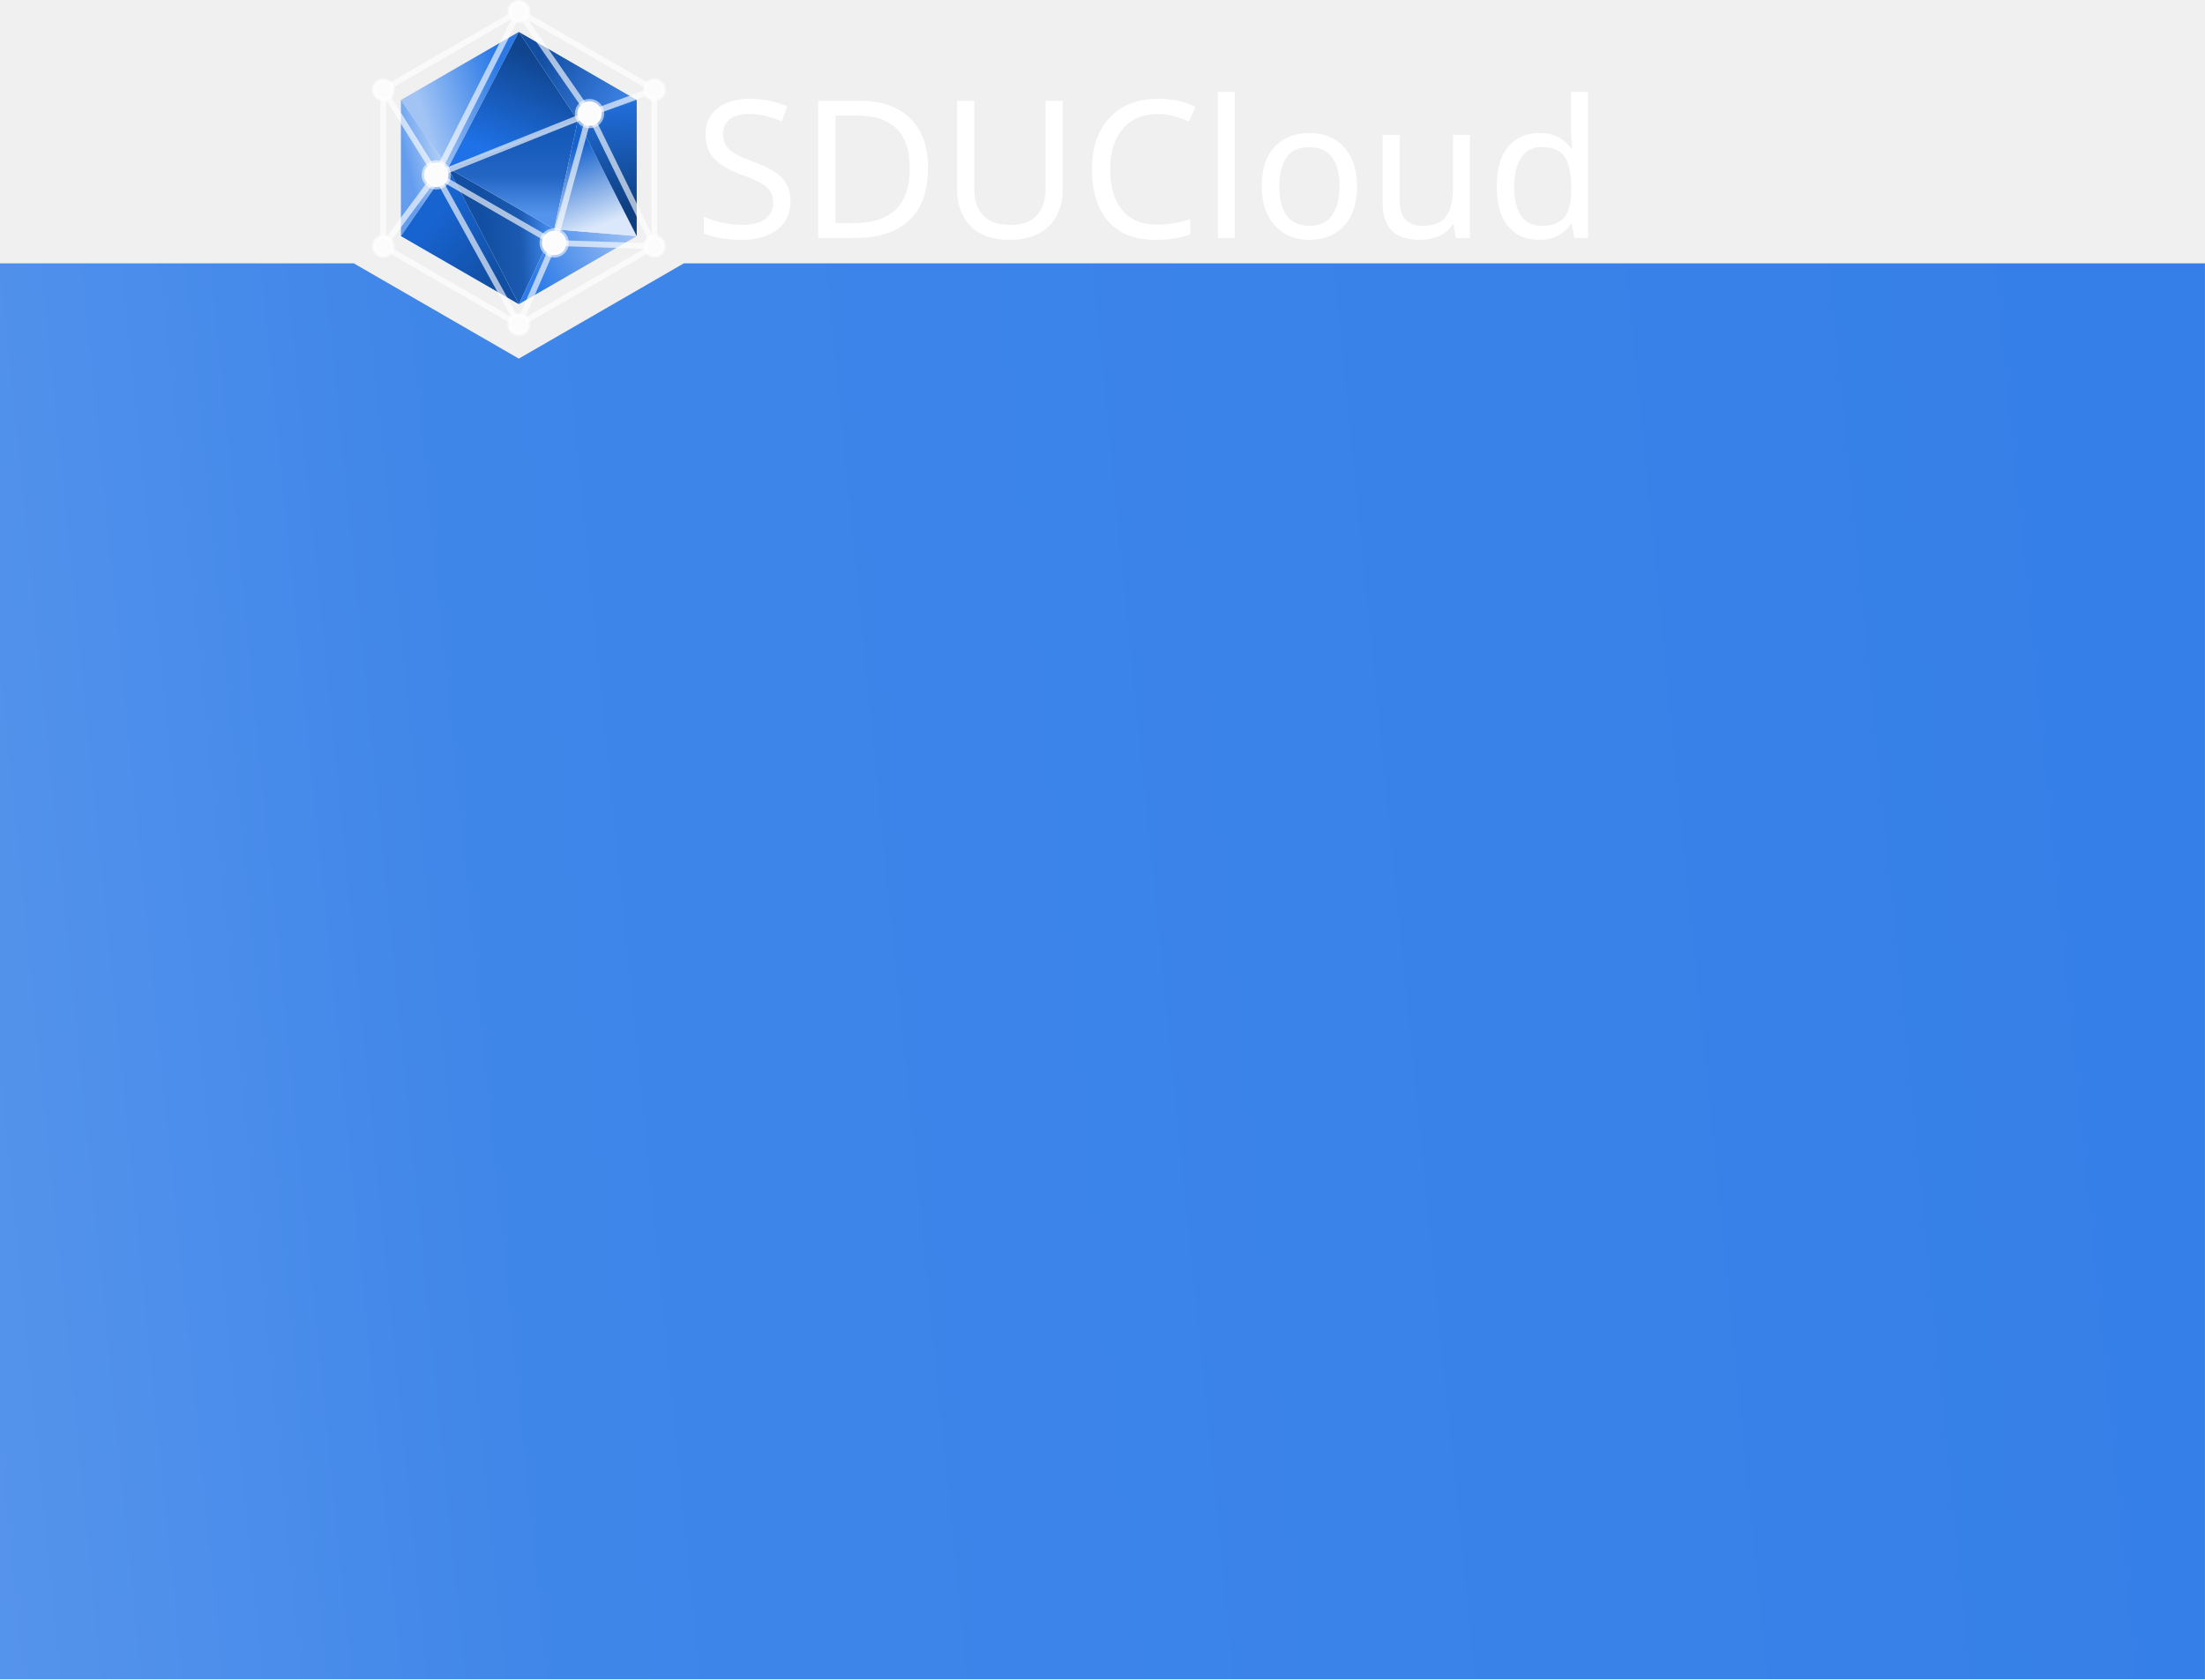
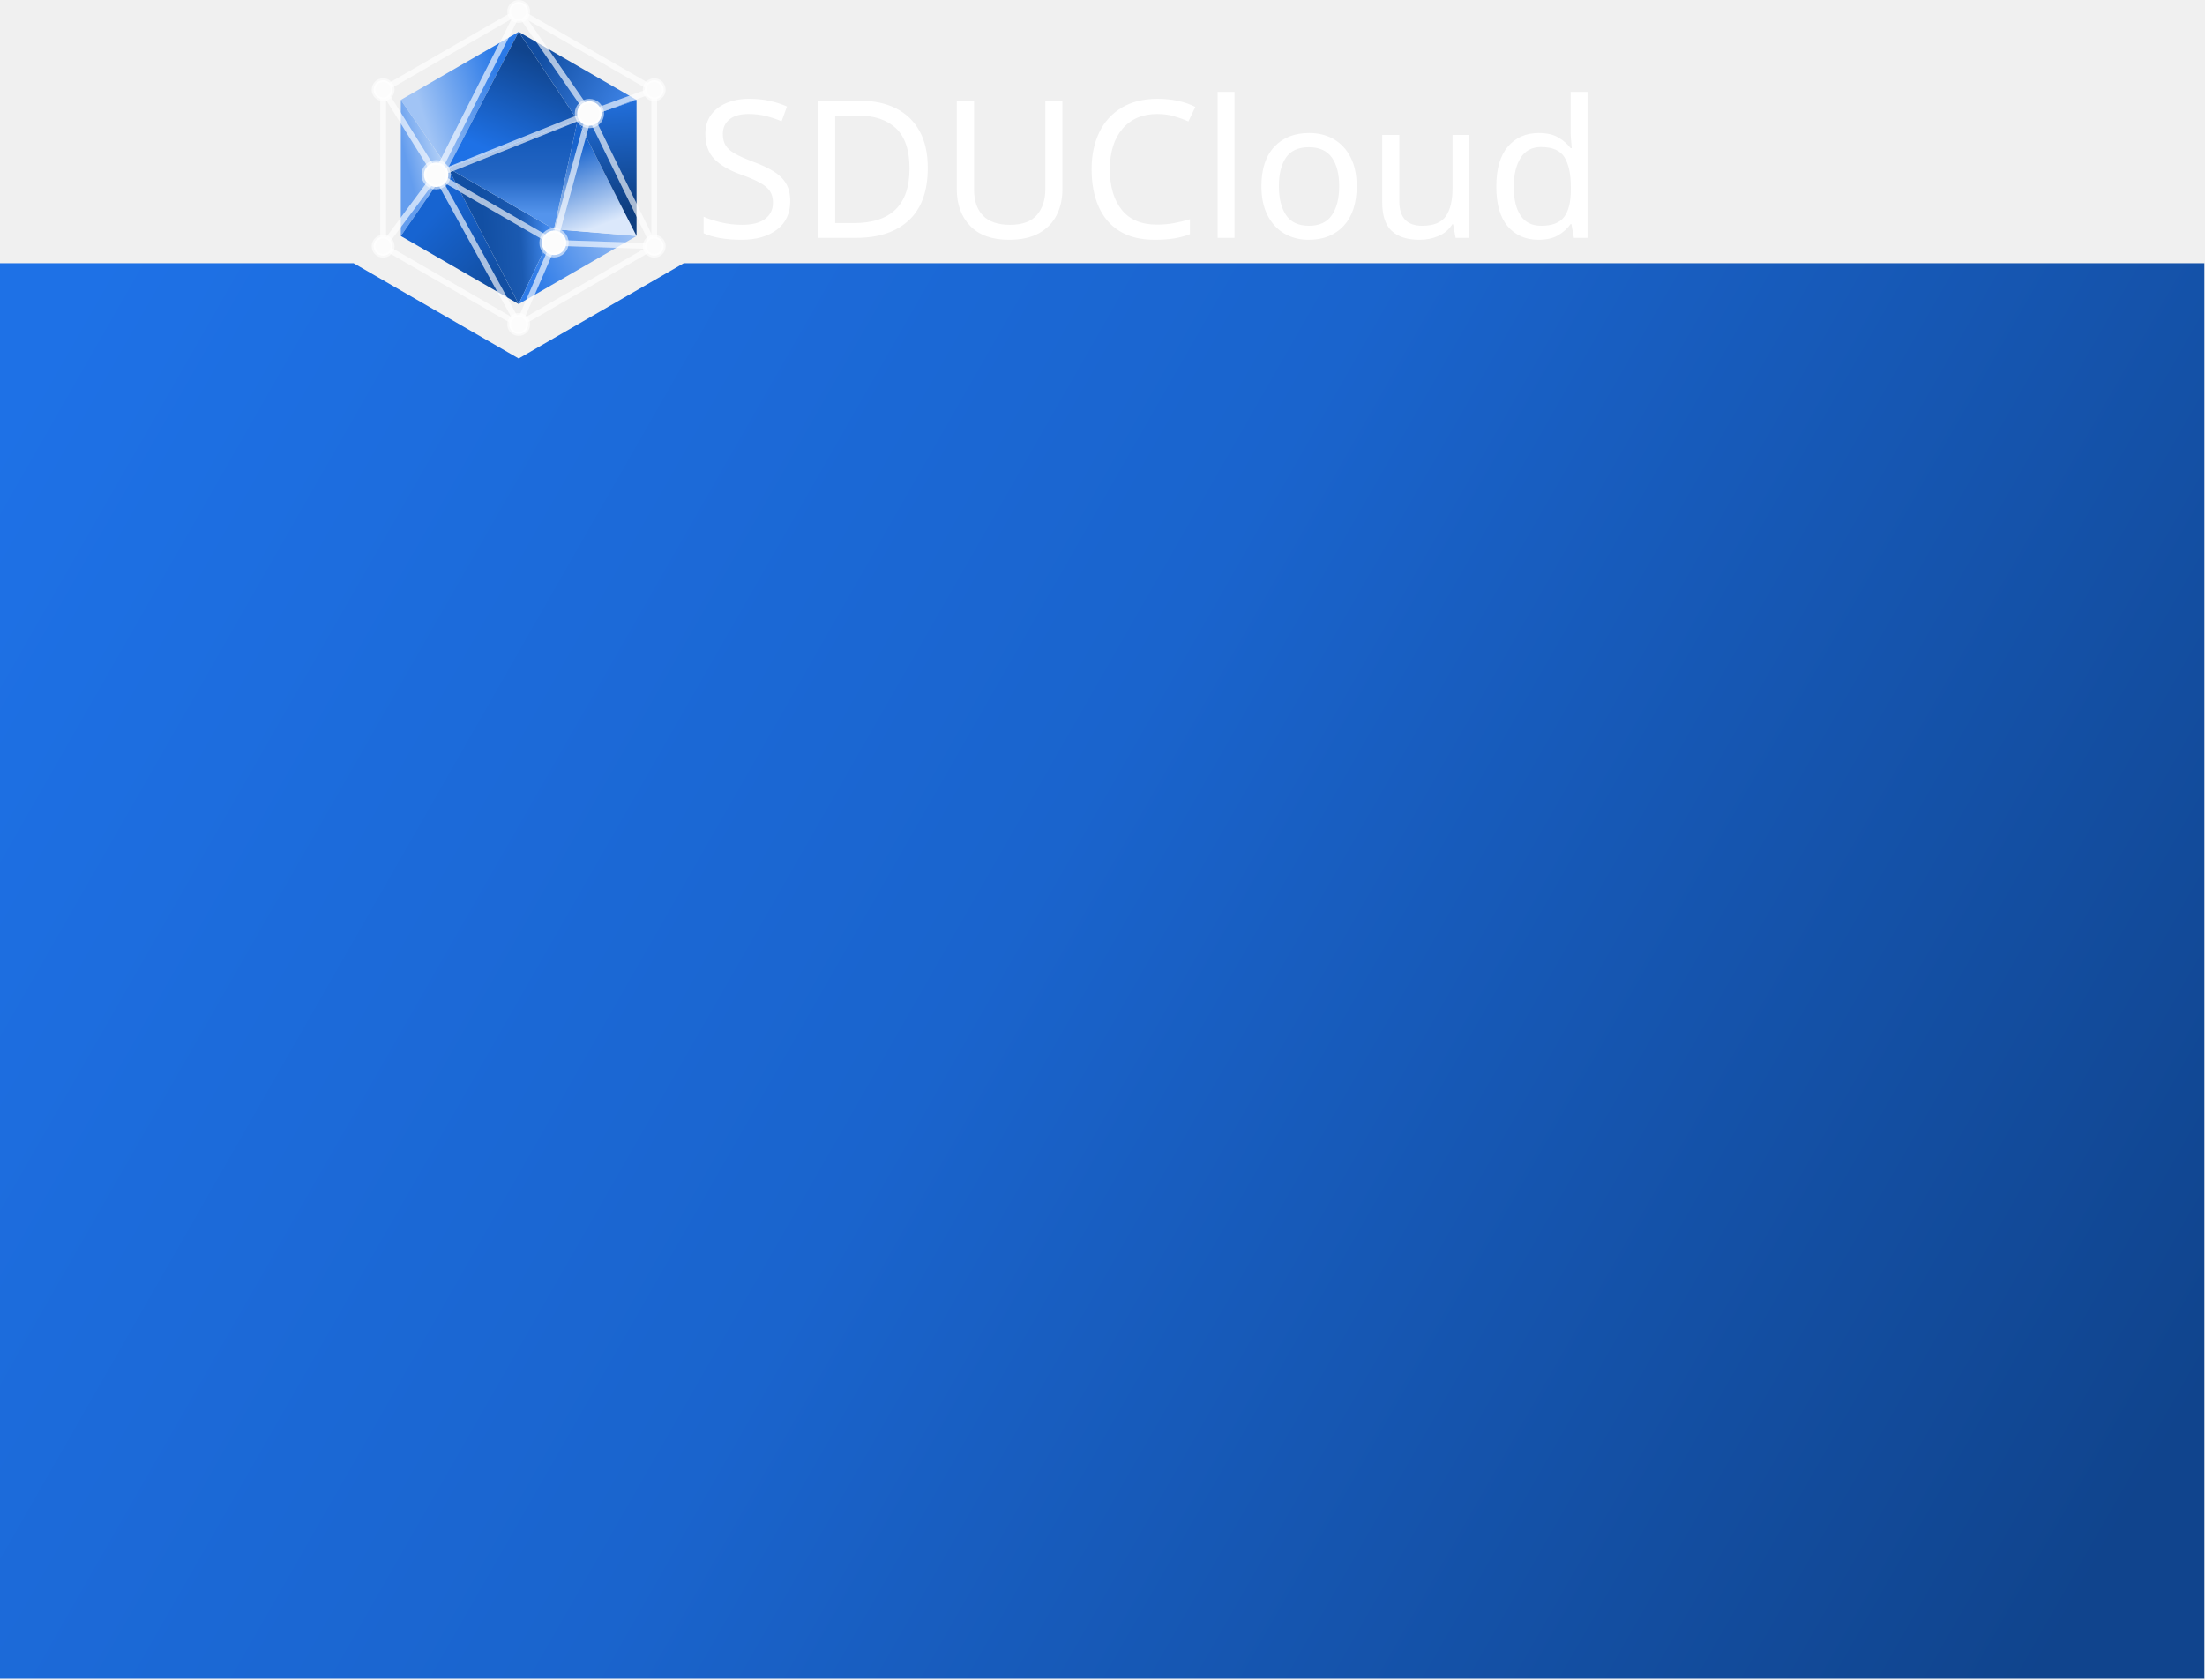
- <svg xmlns="http://www.w3.org/2000/svg" width="100%" height="100%" viewBox="0 0 9564 7284" version="1.1" xml:space="preserve" style="fill-rule:evenodd;clip-rule:evenodd;stroke-linecap:round;stroke-linejoin:round;stroke-miterlimit:1.5;">
-   <g transform="matrix(1,0,0,1,-8571.17,-46173.1)">
-     <g transform="matrix(1.49011,0,0,4.22313,-2422.02,-37316.4)">
-       <g id="final" transform="matrix(0.89244,0,0,0.236791,6166.64,18105.7)">
-         <g transform="matrix(0.751975,0,0,1,84.855,59.0551)">
-           <g transform="matrix(1,0,0,1,0.827725,0.751335)">
-             <path d="M3634.01,7695.94L3940.87,7105.39L3429.44,7400.66L3634.01,7695.94Z" style="fill:url(#_Linear1);" />
-           </g>
-           <g transform="matrix(1,0,0,1,0.827725,0.751335)">
-             <path d="M3429.44,7991.21L3634.01,7695.94L3429.44,7400.66L3429.44,7991.21Z" style="fill:url(#_Linear2);" />
-           </g>
-           <g transform="matrix(1,0,0,1,0.827725,0.751335)">
-             <path d="M3940.87,8286.49L3634.01,7695.94L3429.44,7991.21L3940.87,8286.49Z" style="fill:url(#_Linear3);" />
-           </g>
-           <g transform="matrix(1,0,0,1,0.827725,0.751335)">
-             <path d="M3940.87,8286.49L4094.3,7961.69L3634.01,7695.94L3940.87,8286.49Z" style="fill:url(#_Linear4);" />
-           </g>
-           <g transform="matrix(1,0,0,1,0.827725,0.751335)">
-             <path d="M4452.3,7991.21L4094.3,7961.69L3940.87,8286.49L4452.3,7991.21Z" style="fill:url(#_Linear5);" />
-           </g>
-           <g transform="matrix(1,0,0,1,0.827725,0.751335)">
-             <path d="M4196.59,7489.24L4094.3,7961.69L3634.01,7695.94L4196.59,7489.24Z" style="fill:url(#_Linear6);" />
-           </g>
-           <g transform="matrix(1,0,0,1,0.827725,0.751335)">
-             <path d="M3940.87,7105.39L4196.59,7489.24L3634.01,7695.94L3940.87,7105.39Z" style="fill:url(#_Linear7);" />
-           </g>
-           <g transform="matrix(1,0,0,1,0.827725,0.751335)">
-             <path d="M4452.3,7400.66L4196.59,7489.24L3940.87,7105.39L4452.3,7400.66Z" style="fill:url(#_Linear8);" />
-           </g>
-           <g transform="matrix(1,0,0,1,0.827725,0.751335)">
-             <path d="M4452.3,7991.21L4196.59,7489.24L4094.3,7961.69L4452.3,7991.21Z" style="fill:url(#_Linear9);" />
-           </g>
-           <g transform="matrix(1,0,0,1,0.827725,0.751335)">
-             <path d="M4452.3,7400.66L4196.59,7489.24L4452.3,7991.21L4452.3,7400.66Z" style="fill:url(#_Linear10);" />
-           </g>
-         </g>
-         <g transform="matrix(0.751975,0,0,1,84.855,59.0551)">
-           <g transform="matrix(1,0,0,1,0.827725,0.751335)">
-             <path d="M3582.87,7725.47L3940.87,7016.8L3352.72,7356.37L3582.87,7725.47Z" style="fill:none;stroke:white;stroke-opacity:0.4;stroke-width:25px;" />
-           </g>
-           <g transform="matrix(1,0,0,1,0.827725,0.751335)">
-             <path d="M3352.72,8035.5L3940.87,8375.07L3582.87,7725.47L3352.72,8035.5Z" style="fill:none;stroke:white;stroke-opacity:0.4;stroke-width:25px;" />
-           </g>
-           <g transform="matrix(1,0,0,1,0.827725,0.751335)">
-             <path d="M3940.87,7016.8L3582.87,7725.47L4247.73,7459.72L3940.87,7016.8Z" style="fill:none;stroke:white;stroke-opacity:0.4;stroke-width:25px;" />
-           </g>
-           <g transform="matrix(1,0,0,1,0.827725,0.751335)">
-             <path d="M3352.72,8035.5L3582.87,7725.47L3352.72,7356.37L3352.72,8035.5Z" style="fill:none;stroke:white;stroke-opacity:0.4;stroke-width:25px;" />
-           </g>
-           <g transform="matrix(1,0,0,1,0.827725,0.751335)">
-             <path d="M4094.3,8020.74L4247.73,7459.72L3582.87,7725.47L4094.3,8020.74Z" style="fill:none;stroke:white;stroke-opacity:0.4;stroke-width:25px;" />
-           </g>
-           <g transform="matrix(1,0,0,1,0.827725,0.751335)">
-             <path d="M3582.87,7725.47L4094.3,8020.74L3940.87,8375.07L3582.87,7725.47Z" style="fill:none;stroke:white;stroke-opacity:0.4;stroke-width:25px;" />
-           </g>
-           <g transform="matrix(1,0,0,1,0.827725,0.751335)">
-             <path d="M3940.87,7016.8L4247.73,7459.72L4529.02,7356.37L3940.87,7016.8Z" style="fill:none;stroke:white;stroke-opacity:0.4;stroke-width:25px;" />
-           </g>
-           <g transform="matrix(1,0,0,1,0.827725,0.751335)">
-             <path d="M4529.02,8035.5L4247.73,7459.72L4094.3,8020.74L4529.02,8035.5Z" style="fill:none;stroke:white;stroke-opacity:0.4;stroke-width:25px;" />
-           </g>
-           <g transform="matrix(1,0,0,1,0.827725,0.751335)">
-             <path d="M3940.87,8375.07L4094.3,8020.74L4529.02,8035.5L3940.87,8375.07Z" style="fill:none;stroke:white;stroke-opacity:0.4;stroke-width:25px;" />
-           </g>
-           <g transform="matrix(1,0,0,1,0.827725,0.751335)">
-             <path d="M4529.02,7356.37L4529.02,8035.5L4247.73,7459.72L4529.02,7356.37Z" style="fill:none;stroke:white;stroke-opacity:0.4;stroke-width:25px;" />
-           </g>
-           <g transform="matrix(1,0,0,1,0.827725,0.751335)">
-             <path d="M3940.87,7016.8L4529.02,7356.37L4529.02,8035.5L3940.87,8375.07L3352.72,8035.5L3352.72,7356.37L3940.87,7016.8Z" style="fill:none;stroke:white;stroke-opacity:0.4;stroke-width:25px;" />
-           </g>
-           <g transform="matrix(1.61658,0,0,1.61658,-2429.04,-4373.41)">
-             <circle cx="3940.87" cy="7046.33" r="25.572" style="fill:rgb(252,252,252);stroke:white;stroke-opacity:0.569;stroke-width:10.31px;" />
-           </g>
-           <g transform="matrix(1.61658,0,0,1.61658,-1840.89,-3354.71)">
-             <circle cx="3940.87" cy="7046.33" r="25.572" style="fill:rgb(252,252,252);stroke:white;stroke-opacity:0.569;stroke-width:10.31px;" />
-           </g>
-           <g transform="matrix(1.61658,0,0,1.61658,-2429.04,-3015.14)">
-             <circle cx="3940.87" cy="7046.33" r="25.572" style="fill:rgb(252,252,252);stroke:white;stroke-opacity:0.569;stroke-width:10.31px;" />
-           </g>
-           <g transform="matrix(1.61658,0,0,1.61658,-3017.18,-3354.71)">
-             <circle cx="3940.87" cy="7046.33" r="25.572" style="fill:rgb(252,252,252);stroke:white;stroke-opacity:0.569;stroke-width:10.31px;" />
-           </g>
-           <g transform="matrix(1.61658,0,0,1.61658,-3017.18,-4033.84)">
-             <circle cx="3940.87" cy="7046.33" r="25.572" style="fill:rgb(252,252,252);stroke:white;stroke-opacity:0.569;stroke-width:10.31px;" />
-           </g>
-           <g transform="matrix(1.61658,0,0,1.61658,-1840.89,-4033.84)">
-             <circle cx="3940.87" cy="7046.33" r="25.572" style="fill:rgb(252,252,252);stroke:white;stroke-opacity:0.569;stroke-width:10.31px;" />
-           </g>
-           <g transform="matrix(2.07846,0,0,2.07846,-3942.39,-7185.06)">
-             <circle cx="3940.87" cy="7046.33" r="25.572" style="fill:rgb(252,252,252);stroke:white;stroke-opacity:0.569;stroke-width:10.02px;" />
-           </g>
-           <g transform="matrix(2.07846,0,0,2.07846,-4095.82,-6624.03)">
-             <circle cx="3940.87" cy="7046.33" r="25.572" style="fill:rgb(252,252,252);stroke:white;stroke-opacity:0.569;stroke-width:10.02px;" />
-           </g>
-           <g transform="matrix(2.07846,0,0,2.07846,-4607.25,-6919.31)">
-             <circle cx="3940.87" cy="7046.33" r="25.572" style="fill:rgb(252,252,252);stroke:white;stroke-opacity:0.569;stroke-width:10.02px;" />
-           </g>
-         </g>
-       </g>
+ <svg xmlns="http://www.w3.org/2000/svg" width="100%" height="100%" viewBox="0 0 2296 1749" version="1.1" xml:space="preserve" style="fill-rule:evenodd;clip-rule:evenodd;stroke-linecap:round;stroke-linejoin:round;stroke-miterlimit:1.5;">
+   <g id="final">
+     <g>
+       <path d="M466.426,174.913l73.647,-141.732l-122.744,70.866l49.097,70.866Z" style="fill:url(#_Linear1);" />
+       <path d="M417.329,245.78l49.097,-70.867l-49.097,-70.866l0,141.733Z" style="fill:url(#_Linear2);" />
+       <path d="M540.073,316.646l-73.647,-141.733l-49.097,70.867l122.744,70.866Z" style="fill:url(#_Linear3);" />
+       <path d="M540.073,316.646l36.823,-77.953l-110.47,-63.78l73.647,141.733Z" style="fill:url(#_Linear4);" />
+       <path d="M662.816,245.78l-85.92,-7.087l-36.823,77.953l122.743,-70.866Z" style="fill:url(#_Linear5);" />
+       <path d="M601.444,125.307l-24.548,113.386l-110.47,-63.78l135.018,-49.606Z" style="fill:url(#_Linear6);" />
+       <path d="M540.073,33.181l61.371,92.126l-135.018,49.606l73.647,-141.732Z" style="fill:url(#_Linear7);" />
+       <path d="M662.816,104.047l-61.372,21.26l-61.371,-92.126l122.743,70.866Z" style="fill:url(#_Linear8);" />
+       <path d="M662.816,245.78l-61.372,-120.473l-24.548,113.386l85.92,7.087Z" style="fill:url(#_Linear9);" />
+       <path d="M662.816,104.047l-61.372,21.26l61.372,120.473l0,-141.733Z" style="fill:url(#_Linear10);" />
    </g>
-     <g transform="matrix(1.49011,0,0,4.22313,-2422.02,-37316.4)">
-       <g transform="matrix(0.671093,0,0,0.236791,-19173.7,14828.9)">
-         <path d="M41098.3,22007.4L41814.3,22420.8L42530.3,22007.4L49127.8,22007.4L49127.8,28149.1L39564,28149.1L39564,22007.4L41098.3,22007.4Z" style="fill:url(#_Linear11);" />
-       </g>
-     </g>
-     <g transform="matrix(1.49011,0,0,4.22313,-2422.02,-37316.4)">
-       <g transform="matrix(0.671093,0,0,0.236791,1853.78,17447.8)">
-         <text x="11241.1px" y="10837.2px" style="font-family:'IBMPlexSans', 'IBM Plex Sans', sans-serif;font-size:833.333px;fill:white;">SDUCloud</text>
-       </g>
+     <g>
+       <path d="M454.152,182l85.921,-170.079l-141.156,81.496l55.235,88.583Z" style="fill:none;stroke:#fff;stroke-opacity:0.4;stroke-width:6px;" />
+       <path d="M398.917,256.409l141.156,81.497l-85.921,-155.906l-55.235,74.409Z" style="fill:none;stroke:#fff;stroke-opacity:0.4;stroke-width:6px;" />
+       <path d="M540.073,11.921l-85.921,170.079l159.567,-63.78l-73.646,-106.299Z" style="fill:none;stroke:#fff;stroke-opacity:0.4;stroke-width:6px;" />
+       <path d="M398.917,256.409l55.235,-74.409l-55.235,-88.583l0,162.992Z" style="fill:none;stroke:#fff;stroke-opacity:0.4;stroke-width:6px;" />
+       <path d="M576.896,252.866l36.823,-134.646l-159.567,63.78l122.744,70.866Z" style="fill:none;stroke:#fff;stroke-opacity:0.4;stroke-width:6px;" />
+       <path d="M454.152,182l122.744,70.866l-36.823,85.04l-85.921,-155.906Z" style="fill:none;stroke:#fff;stroke-opacity:0.4;stroke-width:6px;" />
+       <path d="M540.073,11.921l73.646,106.299l67.509,-24.803l-141.155,-81.496Z" style="fill:none;stroke:#fff;stroke-opacity:0.4;stroke-width:6px;" />
+       <path d="M681.228,256.409l-67.509,-138.189l-36.823,134.646l104.332,3.543Z" style="fill:none;stroke:#fff;stroke-opacity:0.4;stroke-width:6px;" />
+       <path d="M540.073,337.906l36.823,-85.04l104.332,3.543l-141.155,81.497Z" style="fill:none;stroke:#fff;stroke-opacity:0.4;stroke-width:6px;" />
+       <path d="M681.228,93.417l0,162.992l-67.509,-138.189l67.509,-24.803Z" style="fill:none;stroke:#fff;stroke-opacity:0.4;stroke-width:6px;" />
+       <path d="M540.073,11.921l141.155,81.496l0,162.992l-141.155,81.497l-141.156,-81.497l0,-162.992l141.156,-81.496Z" style="fill:none;stroke:#fff;stroke-opacity:0.4;stroke-width:6px;" />
+       <circle cx="540.073" cy="11.921" r="9.921" style="fill:#fcfcfc;stroke:#fff;stroke-opacity:0.569;stroke-width:4px;" />
+       <circle cx="681.228" cy="256.409" r="9.921" style="fill:#fcfcfc;stroke:#fff;stroke-opacity:0.569;stroke-width:4px;" />
+       <circle cx="540.073" cy="337.906" r="9.921" style="fill:#fcfcfc;stroke:#fff;stroke-opacity:0.569;stroke-width:4px;" />
+       <circle cx="398.917" cy="256.409" r="9.921" style="fill:#fcfcfc;stroke:#fff;stroke-opacity:0.569;stroke-width:4px;" />
+       <circle cx="398.917" cy="93.417" r="9.921" style="fill:#fcfcfc;stroke:#fff;stroke-opacity:0.569;stroke-width:4px;" />
+       <circle cx="681.228" cy="93.417" r="9.921" style="fill:#fcfcfc;stroke:#fff;stroke-opacity:0.569;stroke-width:4px;" />
+       <circle cx="613.719" cy="118.22" r="12.756" style="fill:#fcfcfc;stroke:#fff;stroke-opacity:0.569;stroke-width:5px;" />
+       <circle cx="576.896" cy="252.866" r="12.756" style="fill:#fcfcfc;stroke:#fff;stroke-opacity:0.569;stroke-width:5px;" />
+       <circle cx="454.152" cy="182" r="12.756" style="fill:#fcfcfc;stroke:#fff;stroke-opacity:0.569;stroke-width:5px;" />
    </g>
  </g>
+   <path d="M368.231,274.126l171.842,99.213l171.841,-99.213l1583.39,0l0,1474.02l-2295.31,0l0,-1474.02l368.231,0Z" style="fill:url(#_Linear11);" />
+   <text x="722.462px" y="247.713px" style="font-family:'IBMPlexSans', 'IBM Plex Sans', sans-serif;font-size:200px;fill:#fff;">SDUCloud</text>
  <defs>
-     <linearGradient id="_Linear1" x1="0" y1="0" x2="1" y2="0" gradientUnits="userSpaceOnUse" gradientTransform="matrix(357.283,-112.425,112.425,357.283,3499.44,7383.1)">
-       <stop offset="0" style="stop-color:rgb(161,196,245);stop-opacity:1" />
-       <stop offset="1" style="stop-color:rgb(42,121,231);stop-opacity:1" />
+     <linearGradient id="_Linear1" x1="0" y1="0" x2="1" y2="0" gradientUnits="userSpaceOnUse" gradientTransform="matrix(85.7479,-26.9821,26.9821,85.7479,434.129,99.833)">
+       <stop offset="0" style="stop-color:#a1c4f5;stop-opacity:1" />
+       <stop offset="1" style="stop-color:#2a79e7;stop-opacity:1" />
    </linearGradient>
-     <linearGradient id="_Linear2" x1="0" y1="0" x2="1" y2="0" gradientUnits="userSpaceOnUse" gradientTransform="matrix(159.146,-38.973,38.973,159.146,3457.16,7679.6)">
-       <stop offset="0" style="stop-color:rgb(100,157,238);stop-opacity:1" />
-       <stop offset="1" style="stop-color:rgb(184,211,247);stop-opacity:1" />
+     <linearGradient id="_Linear2" x1="0" y1="0" x2="1" y2="0" gradientUnits="userSpaceOnUse" gradientTransform="matrix(38.195,-9.35352,9.35352,38.195,423.983,170.992)">
+       <stop offset="0" style="stop-color:#649dee;stop-opacity:1" />
+       <stop offset="1" style="stop-color:#b8d3f7;stop-opacity:1" />
    </linearGradient>
-     <linearGradient id="_Linear3" x1="0" y1="0" x2="1" y2="0" gradientUnits="userSpaceOnUse" gradientTransform="matrix(-281.288,-260.858,260.858,-281.288,3838.58,8178.25)">
-       <stop offset="0" style="stop-color:rgb(18,79,163);stop-opacity:1" />
-       <stop offset="1" style="stop-color:rgb(23,100,209);stop-opacity:1" />
+     <linearGradient id="_Linear3" x1="0" y1="0" x2="1" y2="0" gradientUnits="userSpaceOnUse" gradientTransform="matrix(-67.5091,-62.606,62.606,-67.5091,515.524,290.669)">
+       <stop offset="0" style="stop-color:#124fa3;stop-opacity:1" />
+       <stop offset="1" style="stop-color:#1764d1;stop-opacity:1" />
    </linearGradient>
-     <linearGradient id="_Linear4" x1="0" y1="0" x2="1" y2="0" gradientUnits="userSpaceOnUse" gradientTransform="matrix(277.847,-15.5453,15.5453,277.847,3788.48,8020.14)">
-       <stop offset="0" style="stop-color:rgb(18,79,163);stop-opacity:1" />
-       <stop offset="0.58" style="stop-color:rgb(27,90,177);stop-opacity:1" />
-       <stop offset="0.8" style="stop-color:rgb(46,113,206);stop-opacity:1" />
-       <stop offset="1" style="stop-color:rgb(64,135,234);stop-opacity:1" />
+     <linearGradient id="_Linear4" x1="0" y1="0" x2="1" y2="0" gradientUnits="userSpaceOnUse" gradientTransform="matrix(66.6834,-3.73087,3.73087,66.6834,503.5,252.722)">
+       <stop offset="0" style="stop-color:#124fa3;stop-opacity:1" />
+       <stop offset="0.58" style="stop-color:#1b5ab1;stop-opacity:1" />
+       <stop offset="0.8" style="stop-color:#2e71ce;stop-opacity:1" />
+       <stop offset="1" style="stop-color:#4087ea;stop-opacity:1" />
    </linearGradient>
-     <linearGradient id="_Linear5" x1="0" y1="0" x2="1" y2="0" gradientUnits="userSpaceOnUse" gradientTransform="matrix(445.147,-236.284,236.284,445.147,4005.86,8168.77)">
-       <stop offset="0" style="stop-color:rgb(47,124,232);stop-opacity:1" />
-       <stop offset="1" style="stop-color:rgb(167,199,245);stop-opacity:1" />
+     <linearGradient id="_Linear5" x1="0" y1="0" x2="1" y2="0" gradientUnits="userSpaceOnUse" gradientTransform="matrix(106.835,-56.7082,56.7082,106.835,555.67,288.394)">
+       <stop offset="0" style="stop-color:#2f7ce8;stop-opacity:1" />
+       <stop offset="1" style="stop-color:#a7c7f5;stop-opacity:1" />
    </linearGradient>
-     <linearGradient id="_Linear6" x1="0" y1="0" x2="1" y2="0" gradientUnits="userSpaceOnUse" gradientTransform="matrix(2.10332e-14,-343.498,343.498,2.10332e-14,4043.16,7894.51)">
-       <stop offset="0" style="stop-color:rgb(84,148,236);stop-opacity:1" />
-       <stop offset="0.46" style="stop-color:rgb(35,102,196);stop-opacity:1" />
-       <stop offset="1" style="stop-color:rgb(21,89,185);stop-opacity:1" />
+     <linearGradient id="_Linear6" x1="0" y1="0" x2="1" y2="0" gradientUnits="userSpaceOnUse" gradientTransform="matrix(5.04797e-15,-82.4396,82.4396,5.04797e-15,564.621,222.571)">
+       <stop offset="0" style="stop-color:#5494ec;stop-opacity:1" />
+       <stop offset="0.46" style="stop-color:#2366c4;stop-opacity:1" />
+       <stop offset="1" style="stop-color:#1559b9;stop-opacity:1" />
    </linearGradient>
-     <linearGradient id="_Linear7" x1="0" y1="0" x2="1" y2="0" gradientUnits="userSpaceOnUse" gradientTransform="matrix(177.742,-418.877,418.877,177.742,3788.74,7606.61)">
-       <stop offset="0" style="stop-color:rgb(30,113,230);stop-opacity:1" />
-       <stop offset="1" style="stop-color:rgb(16,68,141);stop-opacity:1" />
+     <linearGradient id="_Linear7" x1="0" y1="0" x2="1" y2="0" gradientUnits="userSpaceOnUse" gradientTransform="matrix(42.658,-100.531,100.531,42.658,503.56,153.474)">
+       <stop offset="0" style="stop-color:#1e71e6;stop-opacity:1" />
+       <stop offset="1" style="stop-color:#10448d;stop-opacity:1" />
    </linearGradient>
-     <linearGradient id="_Linear8" x1="0" y1="0" x2="1" y2="0" gradientUnits="userSpaceOnUse" gradientTransform="matrix(407.85,213.188,-213.188,407.85,4043.16,7189.72)">
-       <stop offset="0" style="stop-color:rgb(18,78,162);stop-opacity:1" />
-       <stop offset="1" style="stop-color:rgb(64,134,234);stop-opacity:1" />
+     <linearGradient id="_Linear8" x1="0" y1="0" x2="1" y2="0" gradientUnits="userSpaceOnUse" gradientTransform="matrix(97.8841,51.1652,-51.1652,97.8841,564.621,53.4205)">
+       <stop offset="0" style="stop-color:#124ea2;stop-opacity:1" />
+       <stop offset="1" style="stop-color:#4086ea;stop-opacity:1" />
    </linearGradient>
-     <linearGradient id="_Linear9" x1="0" y1="0" x2="1" y2="0" gradientUnits="userSpaceOnUse" gradientTransform="matrix(-122.695,-335.09,335.09,-122.695,4344.85,7927.68)">
-       <stop offset="0" style="stop-color:rgb(219,232,251);stop-opacity:1" />
-       <stop offset="1" style="stop-color:rgb(23,99,205);stop-opacity:1" />
+     <linearGradient id="_Linear9" x1="0" y1="0" x2="1" y2="0" gradientUnits="userSpaceOnUse" gradientTransform="matrix(-29.4468,-80.4216,80.4216,-29.4468,637.028,230.532)">
+       <stop offset="0" style="stop-color:#dbe8fb;stop-opacity:1" />
+       <stop offset="1" style="stop-color:#1763cd;stop-opacity:1" />
    </linearGradient>
-     <linearGradient id="_Linear10" x1="0" y1="0" x2="1" y2="0" gradientUnits="userSpaceOnUse" gradientTransform="matrix(-30.4285,-529.517,529.517,-30.4285,4391.87,7877.72)">
-       <stop offset="0" style="stop-color:rgb(14,62,128);stop-opacity:1" />
-       <stop offset="1" style="stop-color:rgb(36,117,231);stop-opacity:1" />
+     <linearGradient id="_Linear10" x1="0" y1="0" x2="1" y2="0" gradientUnits="userSpaceOnUse" gradientTransform="matrix(-7.30285,-127.084,127.084,-7.30285,648.312,218.541)">
+       <stop offset="0" style="stop-color:#0e3e80;stop-opacity:1" />
+       <stop offset="1" style="stop-color:#2475e7;stop-opacity:1" />
    </linearGradient>
-     <linearGradient id="_Linear11" x1="0" y1="0" x2="1" y2="0" gradientUnits="userSpaceOnUse" gradientTransform="matrix(25286.8,-3195.87,3195.87,25286.8,31459.5,25764.3)">
-       <stop offset="0" style="stop-color:rgb(161,196,245);stop-opacity:1" />
-       <stop offset="0.19" style="stop-color:rgb(111,164,239);stop-opacity:1" />
-       <stop offset="0.4" style="stop-color:rgb(63,134,233);stop-opacity:1" />
-       <stop offset="1" style="stop-color:rgb(42,121,231);stop-opacity:1" />
+     <linearGradient id="_Linear11" x1="0" y1="0" x2="1" y2="0" gradientUnits="userSpaceOnUse" gradientTransform="matrix(2167.2,1177.29,-1177.29,2167.2,51.0105,377.986)">
+       <stop offset="0" style="stop-color:#1e71e6;stop-opacity:1" />
+       <stop offset="0.47" style="stop-color:#1a64cd;stop-opacity:1" />
+       <stop offset="1" style="stop-color:#10448d;stop-opacity:1" />
    </linearGradient>
  </defs>
</svg>
